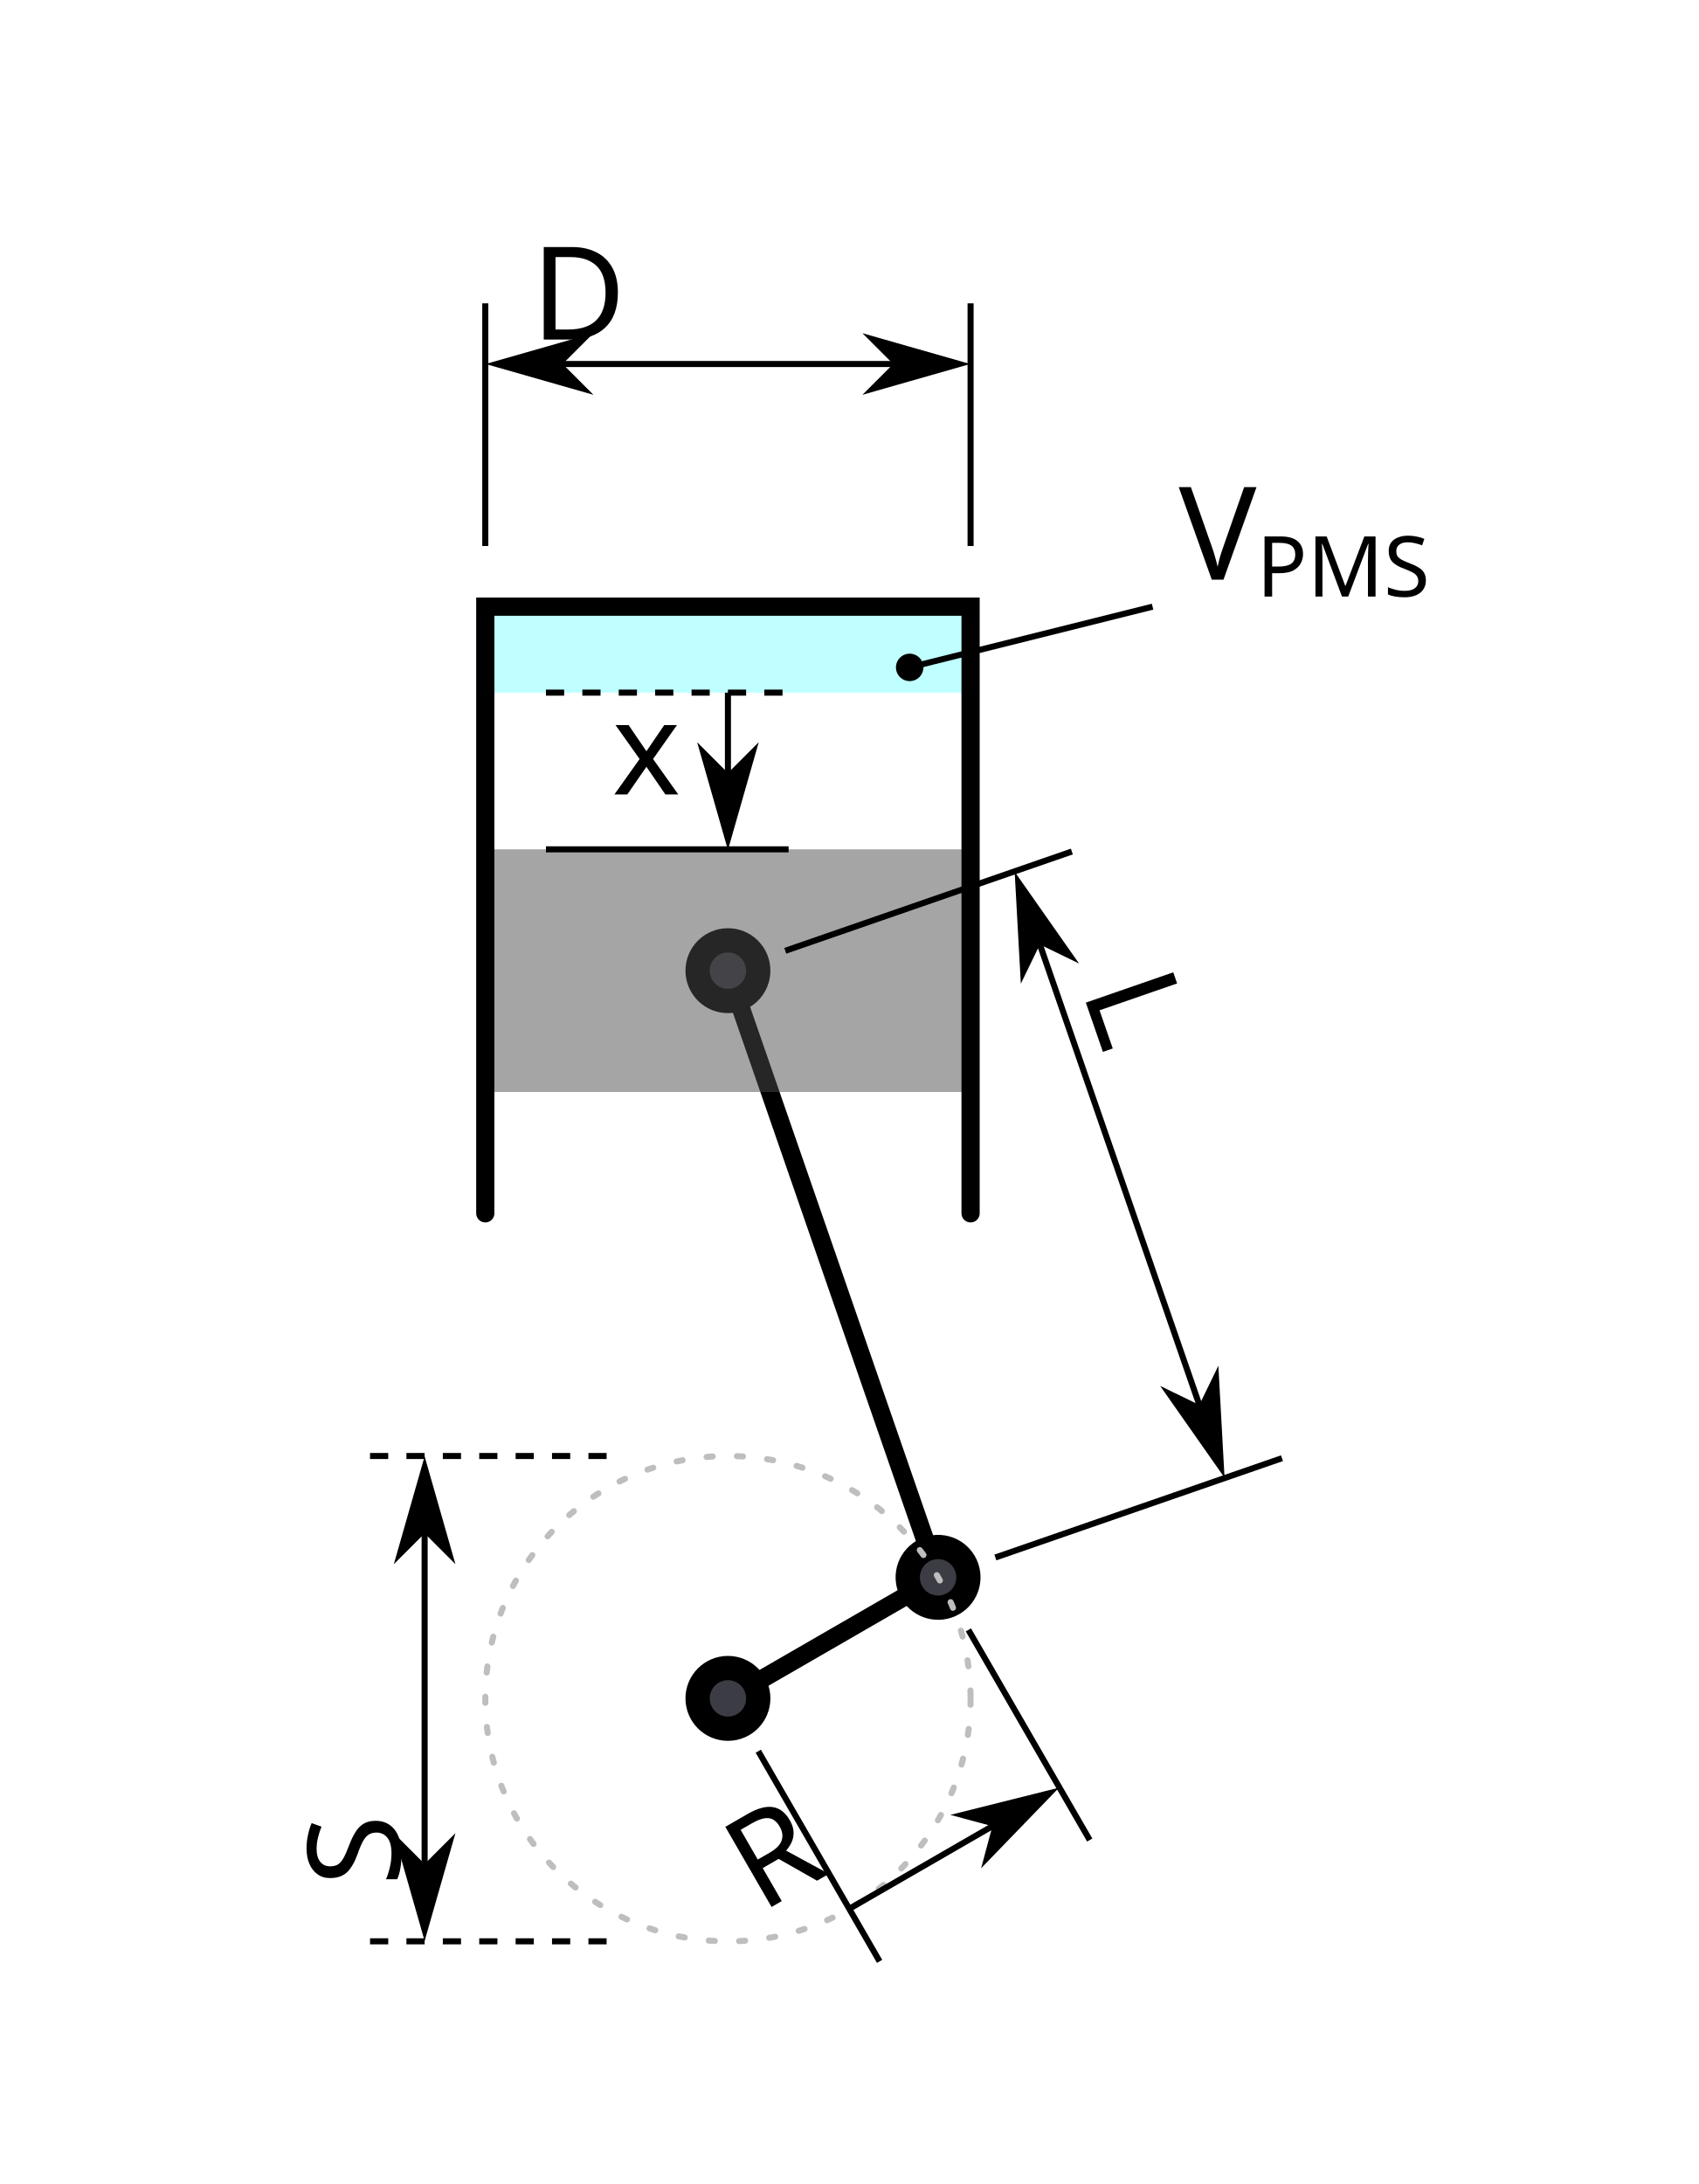
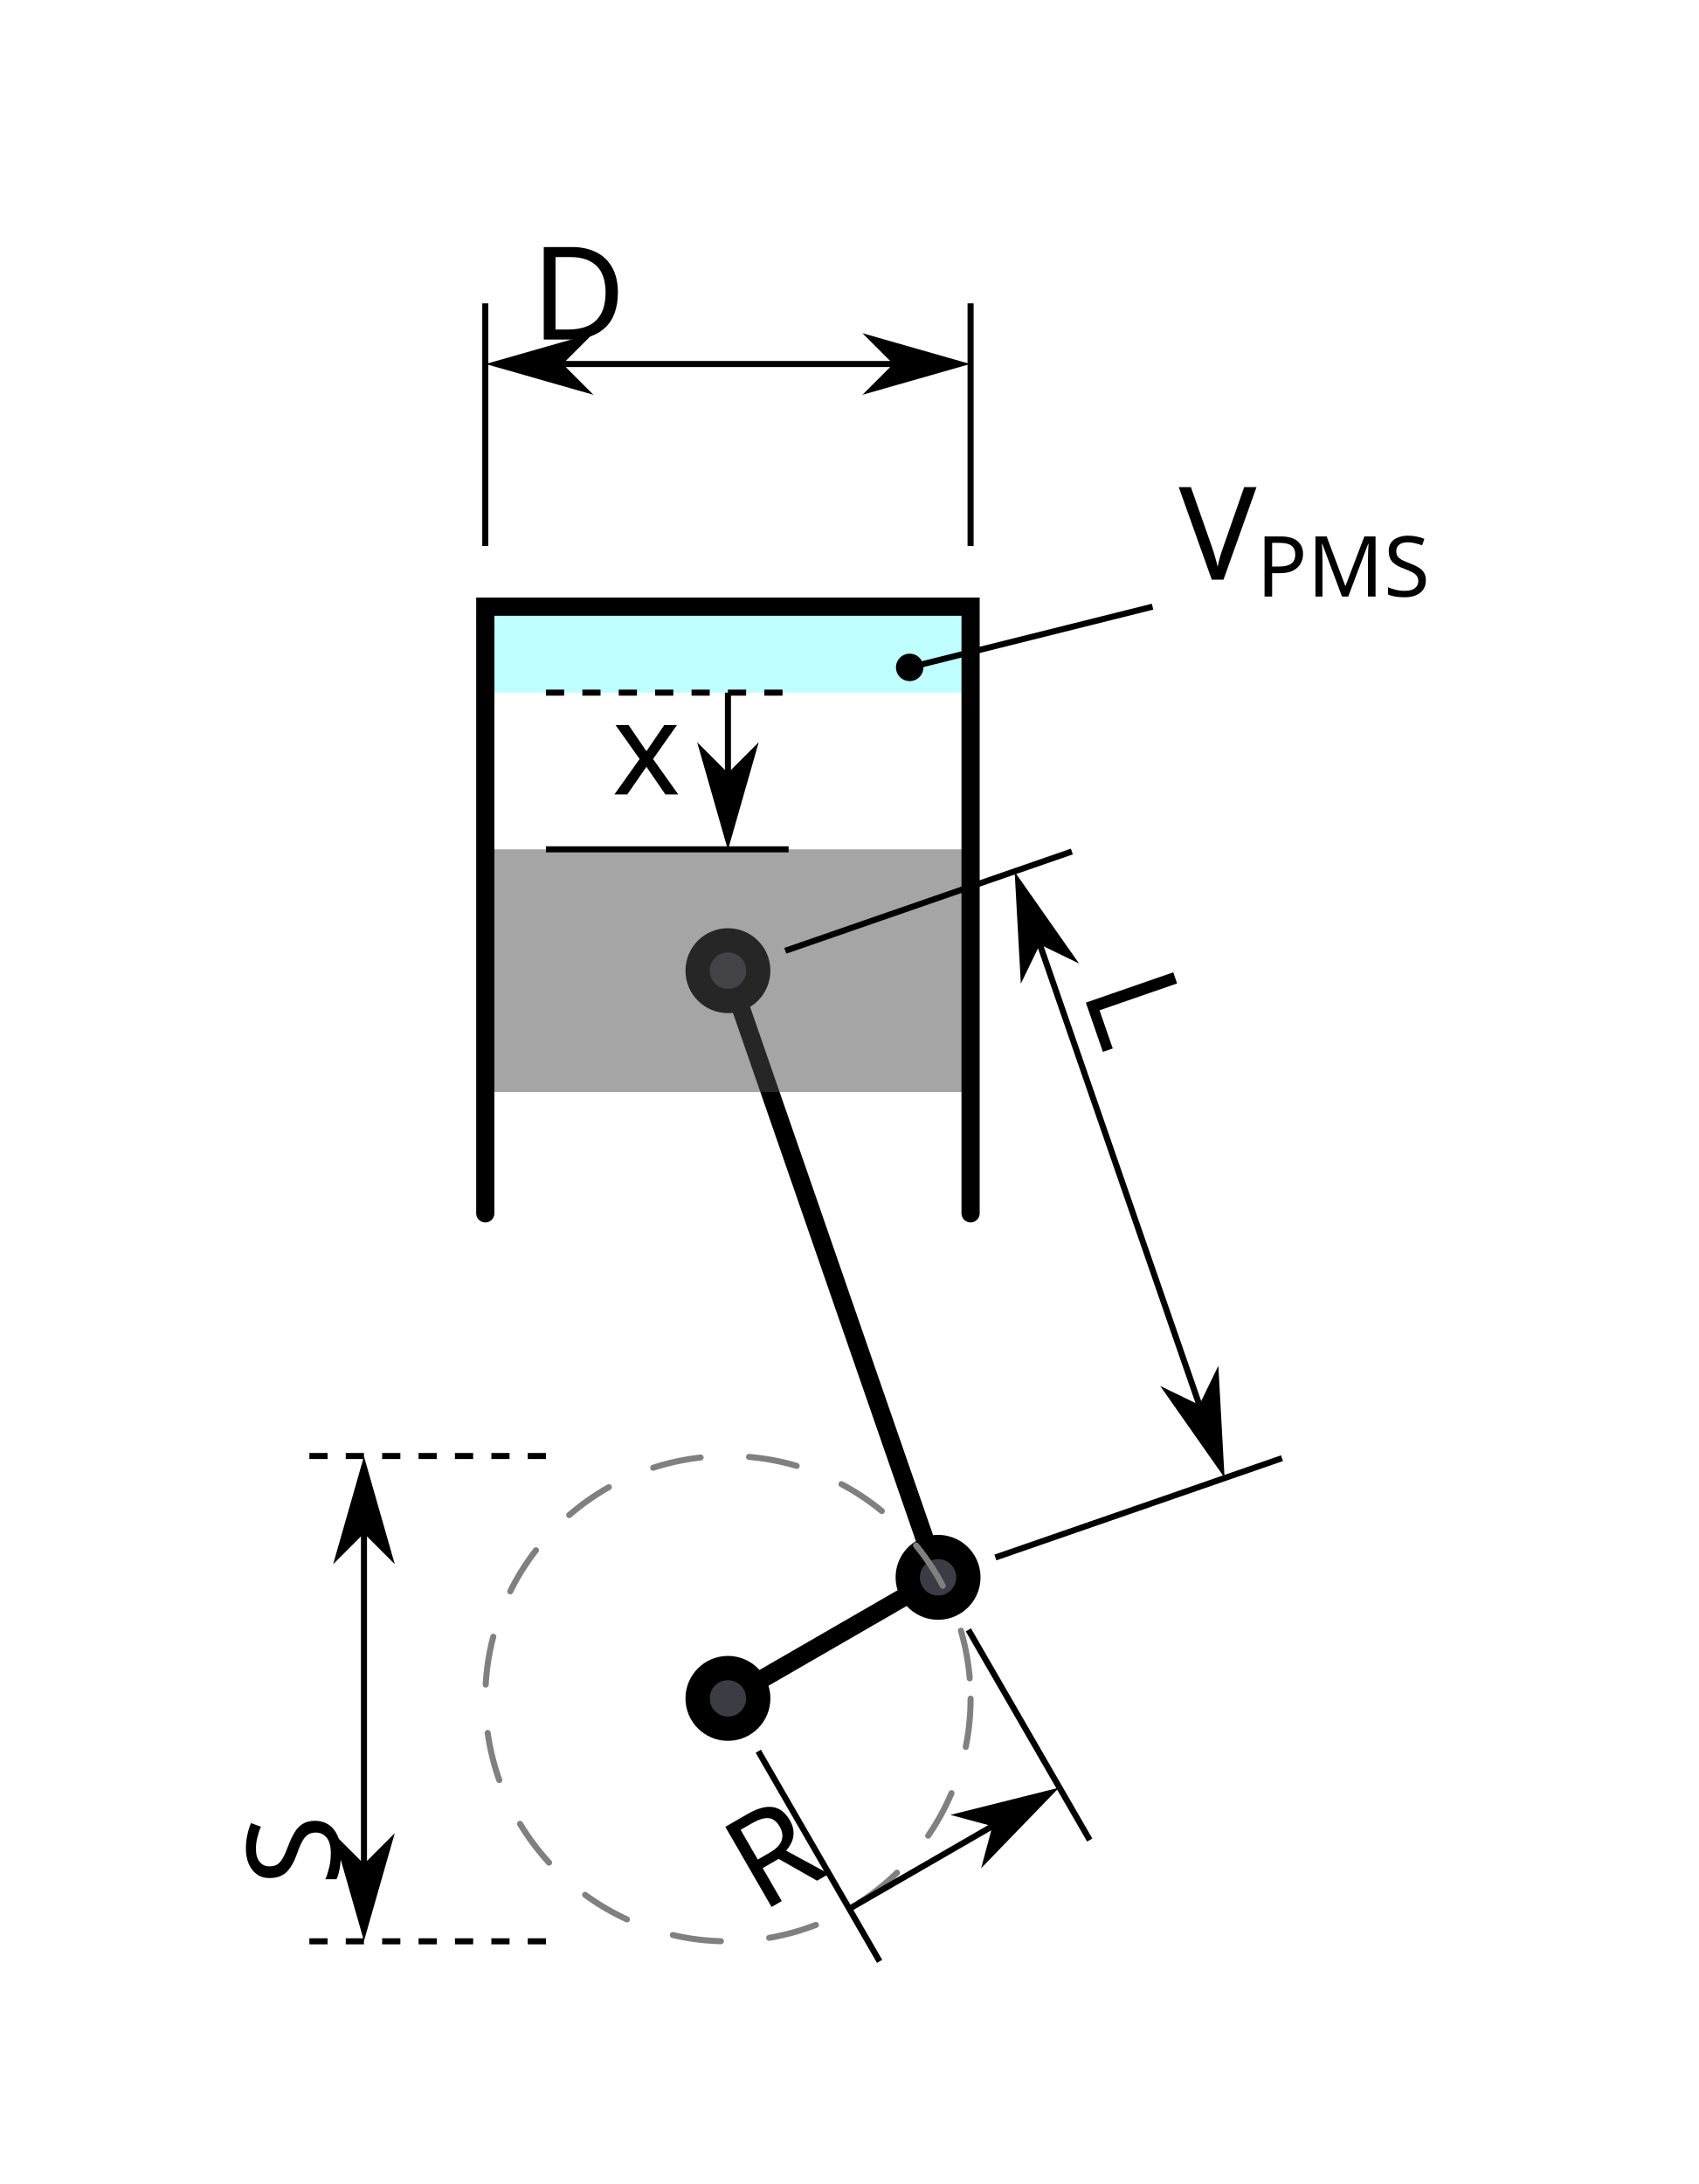
- <svg xmlns="http://www.w3.org/2000/svg" width="140" height="180" viewBox="0 0 140 180" version="1.1" id="svg1097">
+ <svg xmlns="http://www.w3.org/2000/svg" id="svg1097" version="1.1" viewBox="0 0 140 180" height="180" width="140">
  <defs id="defs1091">
-     <marker style="overflow:visible" id="marker2108" refX="0" refY="0" orient="auto">
-       <path transform="matrix(-0.8,0,0,-0.8,-10,0)" style="fill:#000000;fill-opacity:1;fill-rule:evenodd;stroke:#000000;stroke-width:1pt;stroke-opacity:1" d="M 0,0 5,-5 -12.5,0 5,5 Z" id="path2106" />
+     <marker orient="auto" refY="0" refX="0" id="marker2108" style="overflow:visible">
+       <path id="path2106" d="M 0,0 5,-5 -12.5,0 5,5 Z" style="fill:#000000;fill-opacity:1;fill-rule:evenodd;stroke:#000000;stroke-width:1pt;stroke-opacity:1" transform="matrix(-0.8,0,0,-0.8,-10,0)" />
    </marker>
-     <marker style="overflow:visible" id="marker2098" refX="0" refY="0" orient="auto">
-       <path transform="matrix(0.8,0,0,0.8,10,0)" style="fill:#000000;fill-opacity:1;fill-rule:evenodd;stroke:#000000;stroke-width:1pt;stroke-opacity:1" d="M 0,0 5,-5 -12.5,0 5,5 Z" id="path2096" />
+     <marker orient="auto" refY="0" refX="0" id="marker2098" style="overflow:visible">
+       <path id="path2096" d="M 0,0 5,-5 -12.5,0 5,5 Z" style="fill:#000000;fill-opacity:1;fill-rule:evenodd;stroke:#000000;stroke-width:1pt;stroke-opacity:1" transform="matrix(0.8,0,0,0.8,10,0)" />
    </marker>
-     <marker style="overflow:visible" id="marker3242" refX="0" refY="0" orient="auto">
-       <path transform="matrix(-0.8,0,0,-0.8,-10,0)" style="fill:#000000;fill-opacity:1;fill-rule:evenodd;stroke:#000000;stroke-width:1pt;stroke-opacity:1" d="M 0,0 5,-5 -12.5,0 5,5 Z" id="path3240" />
+     <marker orient="auto" refY="0" refX="0" id="marker3242" style="overflow:visible">
+       <path id="path3240" d="M 0,0 5,-5 -12.5,0 5,5 Z" style="fill:#000000;fill-opacity:1;fill-rule:evenodd;stroke:#000000;stroke-width:1pt;stroke-opacity:1" transform="matrix(-0.8,0,0,-0.8,-10,0)" />
    </marker>
-     <marker style="overflow:visible" id="marker3232" refX="0" refY="0" orient="auto">
-       <path transform="matrix(0.8,0,0,0.8,10,0)" style="fill:#000000;fill-opacity:1;fill-rule:evenodd;stroke:#000000;stroke-width:1pt;stroke-opacity:1" d="M 0,0 5,-5 -12.5,0 5,5 Z" id="path3230" />
+     <marker orient="auto" refY="0" refX="0" id="marker3232" style="overflow:visible">
+       <path id="path3230" d="M 0,0 5,-5 -12.5,0 5,5 Z" style="fill:#000000;fill-opacity:1;fill-rule:evenodd;stroke:#000000;stroke-width:1pt;stroke-opacity:1" transform="matrix(0.8,0,0,0.8,10,0)" />
    </marker>
-     <marker orient="auto" refY="0" refX="0" id="Arrow1Lend" style="overflow:visible">
-       <path id="path1037" d="M 0,0 5,-5 -12.5,0 5,5 Z" style="fill:#000000;fill-opacity:1;fill-rule:evenodd;stroke:#000000;stroke-width:1pt;stroke-opacity:1" transform="matrix(-0.8,0,0,-0.8,-10,0)" />
+     <marker style="overflow:visible" id="Arrow1Lend" refX="0" refY="0" orient="auto">
+       <path transform="matrix(-0.8,0,0,-0.8,-10,0)" style="fill:#000000;fill-opacity:1;fill-rule:evenodd;stroke:#000000;stroke-width:1pt;stroke-opacity:1" d="M 0,0 5,-5 -12.5,0 5,5 Z" id="path1037" />
    </marker>
-     <marker orient="auto" refY="0" refX="0" id="Arrow1Lstart" style="overflow:visible">
-       <path id="path1034" d="M 0,0 5,-5 -12.5,0 5,5 Z" style="fill:#000000;fill-opacity:1;fill-rule:evenodd;stroke:#000000;stroke-width:1pt;stroke-opacity:1" transform="matrix(0.8,0,0,0.8,10,0)" />
+     <marker style="overflow:visible" id="Arrow1Lstart" refX="0" refY="0" orient="auto">
+       <path transform="matrix(0.8,0,0,0.8,10,0)" style="fill:#000000;fill-opacity:1;fill-rule:evenodd;stroke:#000000;stroke-width:1pt;stroke-opacity:1" d="M 0,0 5,-5 -12.5,0 5,5 Z" id="path1034" />
    </marker>
-     <marker orient="auto" refY="0" refX="0" id="Arrow2Mend" style="overflow:visible">
-       <path id="path1061" style="fill:#000000;fill-opacity:1;fill-rule:evenodd;stroke:#000000;stroke-width:0.625;stroke-linejoin:round;stroke-opacity:1" d="M 8.719,4.034 -2.207,0.016 8.719,-4.002 c -1.745,2.372 -1.735,5.617 -6e-7,8.035 z" transform="scale(-0.6)" />
+     <marker style="overflow:visible" id="Arrow2Mend" refX="0" refY="0" orient="auto">
+       <path transform="scale(-0.6)" d="M 8.719,4.034 -2.207,0.016 8.719,-4.002 c -1.745,2.372 -1.735,5.617 -6e-7,8.035 z" style="fill:#000000;fill-opacity:1;fill-rule:evenodd;stroke:#000000;stroke-width:0.625;stroke-linejoin:round;stroke-opacity:1" id="path1061" />
    </marker>
-     <marker style="overflow:visible" id="SquareM" refX="0" refY="0" orient="auto">
-       <path transform="scale(0.4)" style="fill:#666666;fill-opacity:1;fill-rule:evenodd;stroke:#666666;stroke-width:1pt;stroke-opacity:1" d="M -5,-5 V 5 H 5 V -5 Z" id="path1220" />
+     <marker orient="auto" refY="0" refX="0" id="SquareM" style="overflow:visible">
+       <path id="path1220" d="M -5,-5 V 5 H 5 V -5 Z" style="fill:#666666;fill-opacity:1;fill-rule:evenodd;stroke:#666666;stroke-width:1pt;stroke-opacity:1" transform="scale(0.4)" />
    </marker>
-     <marker style="overflow:visible" id="DiamondM" refX="0" refY="0" orient="auto">
-       <path transform="scale(0.4)" style="fill:#666666;fill-opacity:1;fill-rule:evenodd;stroke:#666666;stroke-width:1pt;stroke-opacity:1" d="M 0,-7.071 -7.071,0 0,7.071 7.071,0 Z" id="path1229" />
+     <marker orient="auto" refY="0" refX="0" id="DiamondM" style="overflow:visible">
+       <path id="path1229" d="M 0,-7.071 -7.071,0 0,7.071 7.071,0 Z" style="fill:#666666;fill-opacity:1;fill-rule:evenodd;stroke:#666666;stroke-width:1pt;stroke-opacity:1" transform="scale(0.4)" />
    </marker>
-     <marker style="overflow:visible" id="DotL" refX="0" refY="0" orient="auto">
-       <path transform="matrix(0.8,0,0,0.8,5.92,0.8)" style="fill:#000000;fill-opacity:1;fill-rule:evenodd;stroke:#000000;stroke-width:1pt;stroke-opacity:1" d="m -2.5,-1 c 0,2.76 -2.24,5 -5,5 -2.76,0 -5,-2.24 -5,-5 0,-2.76 2.24,-5 5,-5 2.76,0 5,2.24 5,5 z" id="path1208" />
+     <marker orient="auto" refY="0" refX="0" id="DotL" style="overflow:visible">
+       <path id="path1208" d="m -2.5,-1 c 0,2.76 -2.24,5 -5,5 -2.76,0 -5,-2.24 -5,-5 0,-2.76 2.24,-5 5,-5 2.76,0 5,2.24 5,5 z" style="fill:#000000;fill-opacity:1;fill-rule:evenodd;stroke:#000000;stroke-width:1pt;stroke-opacity:1" transform="matrix(0.8,0,0,0.8,5.92,0.8)" />
    </marker>
-     <marker style="overflow:visible" id="DotM" refX="0" refY="0" orient="auto">
-       <path transform="matrix(0.4,0,0,0.4,2.96,0.4)" style="fill:#000000;fill-opacity:1;fill-rule:evenodd;stroke:#000000;stroke-width:1pt;stroke-opacity:1" d="m -2.5,-1 c 0,2.76 -2.24,5 -5,5 -2.76,0 -5,-2.24 -5,-5 0,-2.76 2.24,-5 5,-5 2.76,0 5,2.24 5,5 z" id="path1211" />
+     <marker orient="auto" refY="0" refX="0" id="DotM" style="overflow:visible">
+       <path id="path1211" d="m -2.5,-1 c 0,2.76 -2.24,5 -5,5 -2.76,0 -5,-2.24 -5,-5 0,-2.76 2.24,-5 5,-5 2.76,0 5,2.24 5,5 z" style="fill:#000000;fill-opacity:1;fill-rule:evenodd;stroke:#000000;stroke-width:1pt;stroke-opacity:1" transform="matrix(0.4,0,0,0.4,2.96,0.4)" />
    </marker>
-     <marker style="overflow:visible" id="marker1423" refX="0" refY="0" orient="auto">
-       <path transform="matrix(-0.4,0,0,-0.4,-4,0)" style="fill:#747090;fill-opacity:1;fill-rule:evenodd;stroke:#747090;stroke-width:1pt;stroke-opacity:1" d="M 0,0 5,-5 -12.5,0 5,5 Z" id="path1421" />
+     <marker orient="auto" refY="0" refX="0" id="marker1423" style="overflow:visible">
+       <path id="path1421" d="M 0,0 5,-5 -12.5,0 5,5 Z" style="fill:#747090;fill-opacity:1;fill-rule:evenodd;stroke:#747090;stroke-width:1pt;stroke-opacity:1" transform="matrix(-0.4,0,0,-0.4,-4,0)" />
    </marker>
-     <marker style="overflow:visible" id="Arrow1Mend" refX="0" refY="0" orient="auto">
-       <path transform="matrix(-0.4,0,0,-0.4,-4,0)" style="fill:#747090;fill-opacity:1;fill-rule:evenodd;stroke:#747090;stroke-width:1pt;stroke-opacity:1" d="M 0,0 5,-5 -12.5,0 5,5 Z" id="path1156" />
+     <marker orient="auto" refY="0" refX="0" id="Arrow1Mend" style="overflow:visible">
+       <path id="path1156" d="M 0,0 5,-5 -12.5,0 5,5 Z" style="fill:#747090;fill-opacity:1;fill-rule:evenodd;stroke:#747090;stroke-width:1pt;stroke-opacity:1" transform="matrix(-0.4,0,0,-0.4,-4,0)" />
    </marker>
-     <marker style="overflow:visible" id="Arrow1MendG-0-3-6-1-8" refX="0" refY="0" orient="auto">
-       <path transform="matrix(-0.4,0,0,-0.4,-4,0)" style="fill:#000080;fill-rule:evenodd;stroke:#000080;stroke-width:1pt" d="M 0,0 5,-5 -12.5,0 5,5 Z" id="path5557-65-8-40-5-7" />
+     <marker orient="auto" refY="0" refX="0" id="Arrow1MendG-0-3-6-1-8" style="overflow:visible">
+       <path id="path5557-65-8-40-5-7" d="M 0,0 5,-5 -12.5,0 5,5 Z" style="fill:#000080;fill-rule:evenodd;stroke:#000080;stroke-width:1pt" transform="matrix(-0.4,0,0,-0.4,-4,0)" />
    </marker>
-     <marker style="overflow:visible" id="Arrow1MendG-0-3-3-3-6" refX="0" refY="0" orient="auto">
-       <path transform="matrix(-0.4,0,0,-0.4,-4,0)" style="fill:#000080;fill-rule:evenodd;stroke:#000080;stroke-width:1pt" d="M 0,0 5,-5 -12.5,0 5,5 Z" id="path5557-65-8-1-2-1" />
+     <marker orient="auto" refY="0" refX="0" id="Arrow1MendG-0-3-3-3-6" style="overflow:visible">
+       <path id="path5557-65-8-1-2-1" d="M 0,0 5,-5 -12.5,0 5,5 Z" style="fill:#000080;fill-rule:evenodd;stroke:#000080;stroke-width:1pt" transform="matrix(-0.4,0,0,-0.4,-4,0)" />
    </marker>
-     <marker style="overflow:visible" id="Arrow1MendG-0-3-9-0-6-6" refX="0" refY="0" orient="auto">
-       <path transform="matrix(-0.4,0,0,-0.4,-4,0)" style="fill:#000080;fill-rule:evenodd;stroke:#000080;stroke-width:1pt" d="M 0,0 5,-5 -12.5,0 5,5 Z" id="path5557-65-8-6-1-2" />
+     <marker orient="auto" refY="0" refX="0" id="Arrow1MendG-0-3-9-0-6-6" style="overflow:visible">
+       <path id="path5557-65-8-6-1-2" d="M 0,0 5,-5 -12.5,0 5,5 Z" style="fill:#000080;fill-rule:evenodd;stroke:#000080;stroke-width:1pt" transform="matrix(-0.4,0,0,-0.4,-4,0)" />
    </marker>
-     <marker style="overflow:visible" id="Arrow1MendG-0-3-33-2-6" refX="0" refY="0" orient="auto">
-       <path transform="matrix(-0.4,0,0,-0.4,-4,0)" style="fill:#000080;fill-rule:evenodd;stroke:#000080;stroke-width:1pt" d="M 0,0 5,-5 -12.5,0 5,5 Z" id="path5557-65-8-3-7-0" />
+     <marker orient="auto" refY="0" refX="0" id="Arrow1MendG-0-3-33-2-6" style="overflow:visible">
+       <path id="path5557-65-8-3-7-0" d="M 0,0 5,-5 -12.5,0 5,5 Z" style="fill:#000080;fill-rule:evenodd;stroke:#000080;stroke-width:1pt" transform="matrix(-0.4,0,0,-0.4,-4,0)" />
    </marker>
-     <marker style="overflow:visible" id="Arrow1MendG-0-3-0-6-9" refX="0" refY="0" orient="auto">
-       <path transform="matrix(-0.4,0,0,-0.4,-4,0)" style="fill:#000080;fill-rule:evenodd;stroke:#000080;stroke-width:1pt" d="M 0,0 5,-5 -12.5,0 5,5 Z" id="path5557-65-8-4-0-3" />
+     <marker orient="auto" refY="0" refX="0" id="Arrow1MendG-0-3-0-6-9" style="overflow:visible">
+       <path id="path5557-65-8-4-0-3" d="M 0,0 5,-5 -12.5,0 5,5 Z" style="fill:#000080;fill-rule:evenodd;stroke:#000080;stroke-width:1pt" transform="matrix(-0.4,0,0,-0.4,-4,0)" />
    </marker>
-     <marker style="overflow:visible" id="Arrow1MendG-0-3-8-9-7" refX="0" refY="0" orient="auto">
-       <path transform="matrix(-0.4,0,0,-0.4,-4,0)" style="fill:#000080;fill-rule:evenodd;stroke:#000080;stroke-width:1pt" d="M 0,0 5,-5 -12.5,0 5,5 Z" id="path5557-65-8-9-9-0" />
+     <marker orient="auto" refY="0" refX="0" id="Arrow1MendG-0-3-8-9-7" style="overflow:visible">
+       <path id="path5557-65-8-9-9-0" d="M 0,0 5,-5 -12.5,0 5,5 Z" style="fill:#000080;fill-rule:evenodd;stroke:#000080;stroke-width:1pt" transform="matrix(-0.4,0,0,-0.4,-4,0)" />
    </marker>
-     <marker style="overflow:visible" id="Arrow1MendG-0-3-7-8-1" refX="0" refY="0" orient="auto">
-       <path transform="matrix(-0.4,0,0,-0.4,-4,0)" style="fill:#000080;fill-rule:evenodd;stroke:#000080;stroke-width:1pt" d="M 0,0 5,-5 -12.5,0 5,5 Z" id="path5557-65-8-64-2-2" />
+     <marker orient="auto" refY="0" refX="0" id="Arrow1MendG-0-3-7-8-1" style="overflow:visible">
+       <path id="path5557-65-8-64-2-2" d="M 0,0 5,-5 -12.5,0 5,5 Z" style="fill:#000080;fill-rule:evenodd;stroke:#000080;stroke-width:1pt" transform="matrix(-0.4,0,0,-0.4,-4,0)" />
    </marker>
-     <marker style="overflow:visible" id="Arrow1MendG-0-3-03-7-2" refX="0" refY="0" orient="auto">
-       <path transform="matrix(-0.4,0,0,-0.4,-4,0)" style="fill:#000080;fill-rule:evenodd;stroke:#000080;stroke-width:1pt" d="M 0,0 5,-5 -12.5,0 5,5 Z" id="path5557-65-8-0-2-9" />
+     <marker orient="auto" refY="0" refX="0" id="Arrow1MendG-0-3-03-7-2" style="overflow:visible">
+       <path id="path5557-65-8-0-2-9" d="M 0,0 5,-5 -12.5,0 5,5 Z" style="fill:#000080;fill-rule:evenodd;stroke:#000080;stroke-width:1pt" transform="matrix(-0.4,0,0,-0.4,-4,0)" />
    </marker>
-     <marker style="overflow:visible" id="Arrow1MendG-0-3-2-9-5" refX="0" refY="0" orient="auto">
-       <path transform="matrix(-0.4,0,0,-0.4,-4,0)" style="fill:#000080;fill-rule:evenodd;stroke:#000080;stroke-width:1pt" d="M 0,0 5,-5 -12.5,0 5,5 Z" id="path5557-65-8-5-8-6" />
+     <marker orient="auto" refY="0" refX="0" id="Arrow1MendG-0-3-2-9-5" style="overflow:visible">
+       <path id="path5557-65-8-5-8-6" d="M 0,0 5,-5 -12.5,0 5,5 Z" style="fill:#000080;fill-rule:evenodd;stroke:#000080;stroke-width:1pt" transform="matrix(-0.4,0,0,-0.4,-4,0)" />
    </marker>
-     <marker style="overflow:visible" id="Arrow1MendG-0-3-5-5-5" refX="0" refY="0" orient="auto">
-       <path transform="matrix(-0.4,0,0,-0.4,-4,0)" style="fill:#000080;fill-rule:evenodd;stroke:#000080;stroke-width:1pt" d="M 0,0 5,-5 -12.5,0 5,5 Z" id="path5557-65-8-94-6-3" />
+     <marker orient="auto" refY="0" refX="0" id="Arrow1MendG-0-3-5-5-5" style="overflow:visible">
+       <path id="path5557-65-8-94-6-3" d="M 0,0 5,-5 -12.5,0 5,5 Z" style="fill:#000080;fill-rule:evenodd;stroke:#000080;stroke-width:1pt" transform="matrix(-0.4,0,0,-0.4,-4,0)" />
    </marker>
-     <marker style="overflow:visible" id="Arrow1Mstart" refX="0" refY="0" orient="auto">
-       <path transform="matrix(0.4,0,0,0.4,4,0)" style="fill:#000000;fill-opacity:1;fill-rule:evenodd;stroke:#000000;stroke-width:1pt;stroke-opacity:1" d="M 0,0 5,-5 -12.5,0 5,5 Z" id="path5266" />
+     <marker orient="auto" refY="0" refX="0" id="Arrow1Mstart" style="overflow:visible">
+       <path id="path5266" d="M 0,0 5,-5 -12.5,0 5,5 Z" style="fill:#000000;fill-opacity:1;fill-rule:evenodd;stroke:#000000;stroke-width:1pt;stroke-opacity:1" transform="matrix(0.4,0,0,0.4,4,0)" />
    </marker>
-     <marker style="overflow:visible" id="marker5523" refX="0" refY="0" orient="auto">
-       <path transform="matrix(-0.4,0,0,-0.4,-4,0)" style="fill:#000000;fill-opacity:1;fill-rule:evenodd;stroke:#000000;stroke-width:1pt;stroke-opacity:1" d="M 0,0 5,-5 -12.5,0 5,5 Z" id="path5269" />
+     <marker orient="auto" refY="0" refX="0" id="marker5523" style="overflow:visible">
+       <path id="path5269" d="M 0,0 5,-5 -12.5,0 5,5 Z" style="fill:#000000;fill-opacity:1;fill-rule:evenodd;stroke:#000000;stroke-width:1pt;stroke-opacity:1" transform="matrix(-0.4,0,0,-0.4,-4,0)" />
    </marker>
-     <marker style="overflow:visible" id="Arrow1MendG-0-5-91-9" refX="0" refY="0" orient="auto">
-       <path transform="matrix(-0.4,0,0,-0.4,-4,0)" style="fill:#000080;fill-rule:evenodd;stroke:#000080;stroke-width:1pt" d="M 0,0 5,-5 -12.5,0 5,5 Z" id="path5557-65-6-0-0" />
+     <marker orient="auto" refY="0" refX="0" id="Arrow1MendG-0-5-91-9" style="overflow:visible">
+       <path id="path5557-65-6-0-0" d="M 0,0 5,-5 -12.5,0 5,5 Z" style="fill:#000080;fill-rule:evenodd;stroke:#000080;stroke-width:1pt" transform="matrix(-0.4,0,0,-0.4,-4,0)" />
    </marker>
-     <marker style="overflow:visible" id="Arrow1MendG-0-9-1-9" refX="0" refY="0" orient="auto">
-       <path transform="matrix(-0.4,0,0,-0.4,-4,0)" style="fill:#000080;fill-rule:evenodd;stroke:#000080;stroke-width:1pt" d="M 0,0 5,-5 -12.5,0 5,5 Z" id="path5557-65-7-4-3" />
+     <marker orient="auto" refY="0" refX="0" id="Arrow1MendG-0-9-1-9" style="overflow:visible">
+       <path id="path5557-65-7-4-3" d="M 0,0 5,-5 -12.5,0 5,5 Z" style="fill:#000080;fill-rule:evenodd;stroke:#000080;stroke-width:1pt" transform="matrix(-0.4,0,0,-0.4,-4,0)" />
    </marker>
-     <marker style="overflow:visible" id="Arrow1Mstart-3" refX="0" refY="0" orient="auto">
-       <path transform="matrix(0.4,0,0,0.4,4,0)" style="fill:#000000;fill-opacity:1;fill-rule:evenodd;stroke:#000000;stroke-width:1pt;stroke-opacity:1" d="M 0,0 5,-5 -12.5,0 5,5 Z" id="path5266-6" />
+     <marker orient="auto" refY="0" refX="0" id="Arrow1Mstart-3" style="overflow:visible">
+       <path id="path5266-6" d="M 0,0 5,-5 -12.5,0 5,5 Z" style="fill:#000000;fill-opacity:1;fill-rule:evenodd;stroke:#000000;stroke-width:1pt;stroke-opacity:1" transform="matrix(0.4,0,0,0.4,4,0)" />
    </marker>
-     <marker style="overflow:visible" id="marker5523-7" refX="0" refY="0" orient="auto">
-       <path transform="matrix(-0.4,0,0,-0.4,-4,0)" style="fill:#000000;fill-opacity:1;fill-rule:evenodd;stroke:#000000;stroke-width:1pt;stroke-opacity:1" d="M 0,0 5,-5 -12.5,0 5,5 Z" id="path5269-5" />
+     <marker orient="auto" refY="0" refX="0" id="marker5523-7" style="overflow:visible">
+       <path id="path5269-5" d="M 0,0 5,-5 -12.5,0 5,5 Z" style="fill:#000000;fill-opacity:1;fill-rule:evenodd;stroke:#000000;stroke-width:1pt;stroke-opacity:1" transform="matrix(-0.4,0,0,-0.4,-4,0)" />
    </marker>
-     <marker style="overflow:visible" id="Arrow1Lstart-3" refX="0" refY="0" orient="auto">
-       <path transform="matrix(0.8,0,0,0.8,10,0)" style="fill:#000000;fill-opacity:1;fill-rule:evenodd;stroke:#000000;stroke-width:1pt;stroke-opacity:1" d="M 0,0 5,-5 -12.5,0 5,5 Z" id="path1034-6" />
+     <marker orient="auto" refY="0" refX="0" id="Arrow1Lstart-3" style="overflow:visible">
+       <path id="path1034-6" d="M 0,0 5,-5 -12.5,0 5,5 Z" style="fill:#000000;fill-opacity:1;fill-rule:evenodd;stroke:#000000;stroke-width:1pt;stroke-opacity:1" transform="matrix(0.8,0,0,0.8,10,0)" />
    </marker>
-     <marker style="overflow:visible" id="Arrow1Lend-7" refX="0" refY="0" orient="auto">
-       <path transform="matrix(-0.8,0,0,-0.8,-10,0)" style="fill:#000000;fill-opacity:1;fill-rule:evenodd;stroke:#000000;stroke-width:1pt;stroke-opacity:1" d="M 0,0 5,-5 -12.5,0 5,5 Z" id="path1037-5" />
+     <marker orient="auto" refY="0" refX="0" id="Arrow1Lend-7" style="overflow:visible">
+       <path id="path1037-5" d="M 0,0 5,-5 -12.5,0 5,5 Z" style="fill:#000000;fill-opacity:1;fill-rule:evenodd;stroke:#000000;stroke-width:1pt;stroke-opacity:1" transform="matrix(-0.8,0,0,-0.8,-10,0)" />
    </marker>
-     <marker orient="auto" refY="0" refX="0" id="Arrow1Lend-7-0" style="overflow:visible">
-       <path id="path1037-5-9" d="M 0,0 5,-5 -12.5,0 5,5 Z" style="fill:#000000;fill-opacity:1;fill-rule:evenodd;stroke:#000000;stroke-width:1pt;stroke-opacity:1" transform="matrix(-0.8,0,0,-0.8,-10,0)" />
+     <marker style="overflow:visible" id="Arrow1Lend-7-0" refX="0" refY="0" orient="auto">
+       <path transform="matrix(-0.8,0,0,-0.8,-10,0)" style="fill:#000000;fill-opacity:1;fill-rule:evenodd;stroke:#000000;stroke-width:1pt;stroke-opacity:1" d="M 0,0 5,-5 -12.5,0 5,5 Z" id="path1037-5-9" />
    </marker>
  </defs>
-   <g style="display:none" id="layer2">
-     <path style="fill:none;stroke:#000000;stroke-width:1px;stroke-linecap:butt;stroke-linejoin:miter;stroke-opacity:1" d="m 40,80 4.725,-1.637" id="path3714" />
-     <path id="path3714-7" d="m 57.32,130 4.725,-1.637" style="display:inline;fill:none;stroke:#000000;stroke-width:1px;stroke-linecap:butt;stroke-linejoin:miter;stroke-opacity:1" />
-     <g transform="rotate(-30,40,140)" id="g1171">
-       <path style="fill:none;stroke:#000000;stroke-width:1px;stroke-linecap:butt;stroke-linejoin:miter;stroke-opacity:1" d="m 40,140 v 5" id="path1165" />
-       <path id="path1167" d="m 60,140 v 5" style="fill:none;stroke:#000000;stroke-width:1px;stroke-linecap:butt;stroke-linejoin:miter;stroke-opacity:1" />
+   <g id="layer2" style="display:none">
+     <path id="path3714" d="m 40,80 4.725,-1.637" style="fill:none;stroke:#000000;stroke-width:1px;stroke-linecap:butt;stroke-linejoin:miter;stroke-opacity:1" />
+     <path style="display:inline;fill:none;stroke:#000000;stroke-width:1px;stroke-linecap:butt;stroke-linejoin:miter;stroke-opacity:1" d="m 57.32,130 4.725,-1.637" id="path3714-7" />
+     <g id="g1171" transform="rotate(-30,40,140)">
+       <path id="path1165" d="m 40,140 v 5" style="fill:none;stroke:#000000;stroke-width:1px;stroke-linecap:butt;stroke-linejoin:miter;stroke-opacity:1" />
+       <path style="fill:none;stroke:#000000;stroke-width:1px;stroke-linecap:butt;stroke-linejoin:miter;stroke-opacity:1" d="m 60,140 v 5" id="path1167" />
    </g>
  </g>
-   <g transform="translate(0,-558.25)" id="layer1" style="display:inline">
+   <g style="display:inline" id="layer1" transform="translate(0,-558.25)">
    <g id="g1114">
-       <path id="path1154-6" d="M 77.32,688.25 60,638.25" style="fill:none;stroke:#000000;stroke-width:1.5;stroke-linecap:round;stroke-linejoin:miter;stroke-miterlimit:4;stroke-dasharray:none;stroke-opacity:1" />
-       <path d="m 57.5,638.259 a 2.5,2.5 0 0 1 2.487,-2.509 2.5,2.5 0 0 1 2.513,2.483 2.5,2.5 0 0 1 -2.479,2.517 2.5,2.5 0 0 1 -2.521,-2.475" style="display:inline;fill:#3c3c44;fill-opacity:1;stroke:#000000;stroke-width:2;stroke-linecap:round;stroke-linejoin:round;stroke-miterlimit:4;stroke-dasharray:none;stroke-dashoffset:0;stroke-opacity:1" id="path49256-3-4-0" />
+       <path style="fill:none;stroke:#000000;stroke-width:1.5;stroke-linecap:round;stroke-linejoin:miter;stroke-miterlimit:4;stroke-dasharray:none;stroke-opacity:1" d="M 77.32,688.25 60,638.25" id="path1154-6" />
+       <path id="path49256-3-4-0" style="display:inline;fill:#3c3c44;fill-opacity:1;stroke:#000000;stroke-width:2;stroke-linecap:round;stroke-linejoin:round;stroke-miterlimit:4;stroke-dasharray:none;stroke-dashoffset:0;stroke-opacity:1" d="m 57.5,638.259 a 2.5,2.5 0 0 1 2.487,-2.509 2.5,2.5 0 0 1 2.513,2.483 2.5,2.5 0 0 1 -2.479,2.517 2.5,2.5 0 0 1 -2.521,-2.475" />
    </g>
-     <g transform="rotate(-30,60,698.25)" id="g1087">
-       <path style="fill:none;stroke:#000000;stroke-width:1.5;stroke-linecap:round;stroke-linejoin:miter;stroke-miterlimit:4;stroke-dasharray:none;stroke-opacity:1" d="m 60,698.25 20,2e-5" id="path1154" />
-       <path d="m 77.5,698.259 a 2.5,2.5 0 0 1 2.487,-2.509 2.5,2.5 0 0 1 2.513,2.483 2.5,2.5 0 0 1 -2.479,2.517 2.5,2.5 0 0 1 -2.521,-2.475" style="display:inline;fill:#3c3c44;fill-opacity:1;stroke:#000000;stroke-width:2;stroke-linecap:round;stroke-linejoin:round;stroke-miterlimit:4;stroke-dasharray:none;stroke-dashoffset:0;stroke-opacity:1" id="path49256-3-4-0-3" />
+     <g id="g1087" transform="rotate(-30,60,698.25)">
+       <path id="path1154" d="m 60,698.25 20,2e-5" style="fill:none;stroke:#000000;stroke-width:1.5;stroke-linecap:round;stroke-linejoin:miter;stroke-miterlimit:4;stroke-dasharray:none;stroke-opacity:1" />
+       <path id="path49256-3-4-0-3" style="display:inline;fill:#3c3c44;fill-opacity:1;stroke:#000000;stroke-width:2;stroke-linecap:round;stroke-linejoin:round;stroke-miterlimit:4;stroke-dasharray:none;stroke-dashoffset:0;stroke-opacity:1" d="m 77.5,698.259 a 2.5,2.5 0 0 1 2.487,-2.509 2.5,2.5 0 0 1 2.513,2.483 2.5,2.5 0 0 1 -2.479,2.517 2.5,2.5 0 0 1 -2.521,-2.475" />
    </g>
-     <path d="m 57.5,698.235 a 2.5,2.5 0 0 1 2.487,-2.509 2.5,2.5 0 0 1 2.513,2.483 2.5,2.5 0 0 1 -2.479,2.517 2.5,2.5 0 0 1 -2.521,-2.475" id="path49256-3-81-6" style="display:inline;fill:#3c3c44;fill-opacity:1;stroke:#000000;stroke-width:2;stroke-linecap:round;stroke-linejoin:round;stroke-miterlimit:4;stroke-dasharray:none;stroke-dashoffset:0;stroke-opacity:1" />
-     <circle r="20" cy="698.25" cx="60" id="path1083" style="fill:none;fill-opacity:0.998;fill-rule:evenodd;stroke:#bebebe;stroke-width:0.5;stroke-linecap:round;stroke-linejoin:round;stroke-miterlimit:4;stroke-dasharray:0.5, 2;stroke-dashoffset:0;stroke-opacity:1" />
-     <rect y="628.25" x="40" height="20" width="40" id="rect1118" style="fill:#4d4d4d;fill-opacity:0.5;fill-rule:evenodd;stroke:none;stroke-width:1.5;stroke-linecap:round;stroke-linejoin:round;stroke-miterlimit:4;stroke-dasharray:none;stroke-dashoffset:0;stroke-opacity:1" />
-     <rect y="608.25" x="40" height="7.085" width="40" id="rect1152" style="fill:#00ffff;fill-opacity:0.25;fill-rule:evenodd;stroke:none;stroke-width:1.5;stroke-linecap:round;stroke-linejoin:round;stroke-miterlimit:4;stroke-dasharray:none;stroke-dashoffset:0;stroke-opacity:1" />
-     <path id="path1120" d="m 40,658.25 v -50 h 40 v 50" style="fill:none;stroke:#000000;stroke-width:1.5;stroke-linecap:round;stroke-linejoin:miter;stroke-miterlimit:4;stroke-dasharray:none;stroke-opacity:1" />
+     <path style="display:inline;fill:#3c3c44;fill-opacity:1;stroke:#000000;stroke-width:2;stroke-linecap:round;stroke-linejoin:round;stroke-miterlimit:4;stroke-dasharray:none;stroke-dashoffset:0;stroke-opacity:1" id="path49256-3-81-6" d="m 57.5,698.235 a 2.5,2.5 0 0 1 2.487,-2.509 2.5,2.5 0 0 1 2.513,2.483 2.5,2.5 0 0 1 -2.479,2.517 2.5,2.5 0 0 1 -2.521,-2.475" />
+     <circle style="fill:none;fill-opacity:0.998;fill-rule:evenodd;stroke:#808080;stroke-width:0.5;stroke-linecap:round;stroke-linejoin:round;stroke-miterlimit:4;stroke-dasharray:4,4;stroke-dashoffset:0;stroke-opacity:1" id="path1083" cx="60" cy="698.25" r="20" />
+     <rect style="fill:#4d4d4d;fill-opacity:0.5;fill-rule:evenodd;stroke:none;stroke-width:1.5;stroke-linecap:round;stroke-linejoin:round;stroke-miterlimit:4;stroke-dasharray:none;stroke-dashoffset:0;stroke-opacity:1" id="rect1118" width="40" height="20" x="40" y="628.25" />
+     <rect style="fill:#00ffff;fill-opacity:0.25;fill-rule:evenodd;stroke:none;stroke-width:1.5;stroke-linecap:round;stroke-linejoin:round;stroke-miterlimit:4;stroke-dasharray:none;stroke-dashoffset:0;stroke-opacity:1" id="rect1152" width="40" height="7.085" x="40" y="608.25" />
+     <path style="fill:none;stroke:#000000;stroke-width:1.5;stroke-linecap:round;stroke-linejoin:miter;stroke-miterlimit:4;stroke-dasharray:none;stroke-opacity:1" d="m 40,658.25 v -50 h 40 v 50" id="path1120" />
    <g id="g1977">
-       <path id="path1028" d="m 40,603.25 v -20" style="fill:none;stroke:#000000;stroke-width:0.5;stroke-linecap:butt;stroke-linejoin:miter;stroke-miterlimit:4;stroke-dasharray:none;stroke-opacity:1" />
-       <path id="path1030" d="m 80,603.25 v -20" style="fill:none;stroke:#000000;stroke-width:0.5;stroke-linecap:butt;stroke-linejoin:miter;stroke-miterlimit:4;stroke-dasharray:none;stroke-opacity:1" />
-       <g id="g2042" transform="translate(0,5)">
-         <path style="fill:none;stroke:#000000;stroke-width:0.5;stroke-linecap:butt;stroke-linejoin:miter;stroke-miterlimit:4;stroke-dasharray:none;stroke-opacity:1;marker-start:url(#Arrow1Lstart);marker-end:url(#Arrow1Lend)" d="M 41,583.25 H 79" id="path1032" />
-         <text xml:space="preserve" style="font-style:normal;font-variant:normal;font-weight:normal;font-stretch:normal;font-size:10.667px;line-height:1.25;font-family:'SBL BibLit';-inkscape-font-specification:'SBL BibLit';text-align:center;letter-spacing:0px;word-spacing:0px;text-anchor:middle;fill:#000000;fill-opacity:1;stroke:none;stroke-width:1" x="60.162" y="581.227" id="text1934" transform="scale(0.9999826,1.000017)">
-           <tspan id="tspan1932" x="60.162" y="581.227" style="font-size:10.667px;stroke-width:1">D</tspan>
+       <path style="fill:none;stroke:#000000;stroke-width:0.5;stroke-linecap:butt;stroke-linejoin:miter;stroke-miterlimit:4;stroke-dasharray:none;stroke-opacity:1" d="m 40,603.25 v -20" id="path1028" />
+       <path style="fill:none;stroke:#000000;stroke-width:0.5;stroke-linecap:butt;stroke-linejoin:miter;stroke-miterlimit:4;stroke-dasharray:none;stroke-opacity:1" d="m 80,603.25 v -20" id="path1030" />
+       <g transform="translate(0,5)" id="g2042">
+         <path id="path1032" d="M 41,583.25 H 79" style="fill:none;stroke:#000000;stroke-width:0.5;stroke-linecap:butt;stroke-linejoin:miter;stroke-miterlimit:4;stroke-dasharray:none;stroke-opacity:1;marker-start:url(#Arrow1Lstart);marker-end:url(#Arrow1Lend)" />
+         <text transform="scale(0.9999826,1.000017)" id="text1934" y="581.227" x="60.162" style="font-style:normal;font-variant:normal;font-weight:normal;font-stretch:normal;font-size:10.667px;line-height:1.25;font-family:'SBL BibLit';-inkscape-font-specification:'SBL BibLit';text-align:center;letter-spacing:0px;word-spacing:0px;text-anchor:middle;fill:#000000;fill-opacity:1;stroke:none;stroke-width:1" xml:space="preserve">
+           <tspan style="font-size:10.667px;stroke-width:1" y="581.227" x="60.162" id="tspan1932">D</tspan>
        </text>
      </g>
    </g>
-     <g id="g3040" transform="translate(-40,2e-5)">
-       <path style="fill:none;stroke:#000000;stroke-width:0.5;stroke-linecap:butt;stroke-linejoin:miter;stroke-miterlimit:4;stroke-dasharray:1.5, 1.5;stroke-dashoffset:0;stroke-opacity:1" d="M 85,615.335 H 105" id="path1028-5" />
-       <path style="fill:none;stroke:#000000;stroke-width:0.5;stroke-linecap:butt;stroke-linejoin:miter;stroke-miterlimit:4;stroke-dasharray:none;stroke-dashoffset:0;stroke-opacity:1" d="M 85,628.25 H 105" id="path1030-6" />
-       <g transform="rotate(90,78.9575,647.1687)" id="g2042-2">
-         <path id="path1032-9" d="m 47.124,626.126 h 12" style="fill:none;stroke:#000000;stroke-width:0.5;stroke-linecap:butt;stroke-linejoin:miter;stroke-miterlimit:4;stroke-dasharray:none;stroke-opacity:1;marker-end:url(#Arrow1Lend-7)" />
-         <text transform="matrix(0,-0.9999826,1.000017,0,0,0)" id="text1934-1" y="55.516" x="-620.383" style="font-style:normal;font-variant:normal;font-weight:normal;font-stretch:normal;font-size:10.667px;line-height:1.25;font-family:'SBL BibLit';-inkscape-font-specification:'SBL BibLit';text-align:center;letter-spacing:0px;word-spacing:0px;text-anchor:middle;fill:#000000;fill-opacity:1;stroke:none;stroke-width:1" xml:space="preserve">
-           <tspan style="font-size:10.667px;stroke-width:1" y="55.516" x="-620.383" id="tspan1932-2">x</tspan>
+     <g transform="translate(-40,2e-5)" id="g3040">
+       <path id="path1028-5" d="M 85,615.335 H 105" style="fill:none;stroke:#000000;stroke-width:0.5;stroke-linecap:butt;stroke-linejoin:miter;stroke-miterlimit:4;stroke-dasharray:1.5, 1.5;stroke-dashoffset:0;stroke-opacity:1" />
+       <path id="path1030-6" d="M 85,628.25 H 105" style="fill:none;stroke:#000000;stroke-width:0.5;stroke-linecap:butt;stroke-linejoin:miter;stroke-miterlimit:4;stroke-dasharray:none;stroke-dashoffset:0;stroke-opacity:1" />
+       <g id="g2042-2" transform="rotate(90,78.9575,647.1687)">
+         <path style="fill:none;stroke:#000000;stroke-width:0.5;stroke-linecap:butt;stroke-linejoin:miter;stroke-miterlimit:4;stroke-dasharray:none;stroke-opacity:1;marker-end:url(#Arrow1Lend-7)" d="m 47.124,626.126 h 12" id="path1032-9" />
+         <text xml:space="preserve" style="font-style:normal;font-variant:normal;font-weight:normal;font-stretch:normal;font-size:10.667px;line-height:1.25;font-family:'SBL BibLit';-inkscape-font-specification:'SBL BibLit';text-align:center;letter-spacing:0px;word-spacing:0px;text-anchor:middle;fill:#000000;fill-opacity:1;stroke:none;stroke-width:1" x="-620.383" y="55.516" id="text1934-1" transform="matrix(0,-0.9999826,1.000017,0,0,0)">
+           <tspan id="tspan1932-2" x="-620.383" y="55.516" style="font-size:10.667px;stroke-width:1">x</tspan>
        </text>
      </g>
    </g>
-     <g transform="rotate(70.894,32.4413,639.7969)" id="g3228">
-       <path style="fill:none;stroke:#000000;stroke-width:0.5;stroke-linecap:butt;stroke-linejoin:miter;stroke-miterlimit:4;stroke-dasharray:none;stroke-opacity:1" d="m 40,608.25 -5e-6,-25" id="path3216" />
-       <path style="fill:none;stroke:#000000;stroke-width:0.5;stroke-linecap:butt;stroke-linejoin:miter;stroke-miterlimit:4;stroke-dasharray:none;stroke-opacity:1" d="M 92.915,608.25 92.915,583.25" id="path3218" />
-       <g transform="translate(0,5)" id="g3226">
-         <path id="path3220" d="m 41,583.25 h 50.915" style="fill:none;stroke:#000000;stroke-width:0.5;stroke-linecap:butt;stroke-linejoin:miter;stroke-miterlimit:4;stroke-dasharray:none;stroke-opacity:1;marker-start:url(#marker3232);marker-end:url(#marker3242)" />
-         <text transform="scale(0.9999826,1.000017)" id="text3224" y="581.227" x="66.39" style="font-style:normal;font-variant:normal;font-weight:normal;font-stretch:normal;font-size:10.667px;line-height:1.25;font-family:'SBL BibLit';-inkscape-font-specification:'SBL BibLit';text-align:center;letter-spacing:0px;word-spacing:0px;text-anchor:middle;fill:#000000;fill-opacity:1;stroke:none;stroke-width:1" xml:space="preserve">
-           <tspan style="font-size:10.667px;stroke-width:1" y="581.227" x="66.39" id="tspan3222">L</tspan>
+     <g id="g3228" transform="rotate(70.894,32.4413,639.7969)">
+       <path id="path3216" d="m 40,608.25 -5e-6,-25" style="fill:none;stroke:#000000;stroke-width:0.5;stroke-linecap:butt;stroke-linejoin:miter;stroke-miterlimit:4;stroke-dasharray:none;stroke-opacity:1" />
+       <path id="path3218" d="M 92.915,608.25 92.915,583.25" style="fill:none;stroke:#000000;stroke-width:0.5;stroke-linecap:butt;stroke-linejoin:miter;stroke-miterlimit:4;stroke-dasharray:none;stroke-opacity:1" />
+       <g id="g3226" transform="translate(0,5)">
+         <path style="fill:none;stroke:#000000;stroke-width:0.5;stroke-linecap:butt;stroke-linejoin:miter;stroke-miterlimit:4;stroke-dasharray:none;stroke-opacity:1;marker-start:url(#marker3232);marker-end:url(#marker3242)" d="m 41,583.25 h 50.915" id="path3220" />
+         <text xml:space="preserve" style="font-style:normal;font-variant:normal;font-weight:normal;font-stretch:normal;font-size:10.667px;line-height:1.25;font-family:'SBL BibLit';-inkscape-font-specification:'SBL BibLit';text-align:center;letter-spacing:0px;word-spacing:0px;text-anchor:middle;fill:#000000;fill-opacity:1;stroke:none;stroke-width:1" x="66.39" y="581.227" id="text3224" transform="scale(0.9999826,1.000017)">
+           <tspan id="tspan3222" x="66.39" y="581.227" style="font-size:10.667px;stroke-width:1">L</tspan>
        </text>
      </g>
    </g>
-     <g transform="rotate(-120,108.9355,671.2263)" id="g3040-3" style="display:inline">
-       <path id="path1028-5-6" d="M 85,615.335 H 105" style="fill:none;stroke:#000000;stroke-width:0.5;stroke-linecap:butt;stroke-linejoin:miter;stroke-miterlimit:4;stroke-dasharray:none;stroke-dashoffset:0;stroke-opacity:1" />
-       <path id="path1030-6-0" d="M 85,635.335 H 105" style="fill:none;stroke:#000000;stroke-width:0.5;stroke-linecap:butt;stroke-linejoin:miter;stroke-miterlimit:4;stroke-dasharray:none;stroke-dashoffset:0;stroke-opacity:1" />
-       <g id="g2042-2-6" transform="rotate(90,73.9575,642.1687)">
-         <path style="fill:none;stroke:#000000;stroke-width:0.5;stroke-linecap:butt;stroke-linejoin:miter;stroke-miterlimit:4;stroke-dasharray:none;stroke-opacity:1;marker-end:url(#Arrow1Lend-7-0)" d="m 47.124,626.126 h 19" id="path1032-9-2" />
-         <text xml:space="preserve" style="font-style:normal;font-variant:normal;font-weight:normal;font-stretch:normal;font-size:10.667px;line-height:1.25;font-family:'SBL BibLit';-inkscape-font-specification:'SBL BibLit';text-align:center;letter-spacing:0px;word-spacing:0px;text-anchor:middle;fill:#000000;fill-opacity:1;stroke:none;stroke-width:1" x="56.424" y="622.782" id="text1934-1-6" transform="scale(0.9999826,1.000017)">
-           <tspan id="tspan1932-2-1" x="56.424" y="622.782" style="font-size:10.667px;stroke-width:1">R</tspan>
+     <g style="display:inline" id="g3040-3" transform="rotate(-120,108.9355,671.2263)">
+       <path style="fill:none;stroke:#000000;stroke-width:0.5;stroke-linecap:butt;stroke-linejoin:miter;stroke-miterlimit:4;stroke-dasharray:none;stroke-dashoffset:0;stroke-opacity:1" d="M 85,615.335 H 105" id="path1028-5-6" />
+       <path style="fill:none;stroke:#000000;stroke-width:0.5;stroke-linecap:butt;stroke-linejoin:miter;stroke-miterlimit:4;stroke-dasharray:none;stroke-dashoffset:0;stroke-opacity:1" d="M 85,635.335 H 105" id="path1030-6-0" />
+       <g transform="rotate(90,73.9575,642.1687)" id="g2042-2-6">
+         <path id="path1032-9-2" d="m 47.124,626.126 h 19" style="fill:none;stroke:#000000;stroke-width:0.5;stroke-linecap:butt;stroke-linejoin:miter;stroke-miterlimit:4;stroke-dasharray:none;stroke-opacity:1;marker-end:url(#Arrow1Lend-7-0)" />
+         <text transform="scale(0.9999826,1.000017)" id="text1934-1-6" y="622.782" x="56.424" style="font-style:normal;font-variant:normal;font-weight:normal;font-stretch:normal;font-size:10.667px;line-height:1.25;font-family:'SBL BibLit';-inkscape-font-specification:'SBL BibLit';text-align:center;letter-spacing:0px;word-spacing:0px;text-anchor:middle;fill:#000000;fill-opacity:1;stroke:none;stroke-width:1" xml:space="preserve">
+           <tspan style="font-size:10.667px;stroke-width:1" y="622.782" x="56.424" id="tspan1932-2-1">R</tspan>
        </text>
      </g>
    </g>
-     <path id="path1954" d="m 75,613.25 20,-5" style="fill:none;stroke:#000000;stroke-width:0.5;stroke-linecap:butt;stroke-linejoin:miter;stroke-miterlimit:4;stroke-dasharray:none;stroke-opacity:1;marker-start:url(#DotM)" />
-     <text id="text1982" y="606.025" x="97.159" style="font-style:normal;font-variant:normal;font-weight:normal;font-stretch:normal;font-size:10.667px;line-height:1.25;font-family:'SBL BibLit';-inkscape-font-specification:'SBL BibLit';letter-spacing:0px;word-spacing:0px;fill:#000000;fill-opacity:1;stroke:none" xml:space="preserve">
-       <tspan style="font-size:10.667px" y="606.025" x="97.159" id="tspan1980">V<tspan id="tspan1984" style="font-size:65%;baseline-shift:sub">PMS</tspan>
+     <path style="fill:none;stroke:#000000;stroke-width:0.5;stroke-linecap:butt;stroke-linejoin:miter;stroke-miterlimit:4;stroke-dasharray:none;stroke-opacity:1;marker-start:url(#DotM)" d="m 75,613.25 20,-5" id="path1954" />
+     <text xml:space="preserve" style="font-style:normal;font-variant:normal;font-weight:normal;font-stretch:normal;font-size:10.667px;line-height:1.25;font-family:'SBL BibLit';-inkscape-font-specification:'SBL BibLit';letter-spacing:0px;word-spacing:0px;fill:#000000;fill-opacity:1;stroke:none" x="97.159" y="606.025" id="text1982">
+       <tspan id="tspan1980" x="97.159" y="606.025" style="font-size:10.667px">V<tspan style="font-size:65%;baseline-shift:sub" id="tspan1984">PMS</tspan>
      </tspan>
    </text>
-     <g transform="rotate(-90,102.5,655.75)" id="g2094">
-       <path style="fill:none;stroke:#000000;stroke-width:0.5;stroke-linecap:butt;stroke-linejoin:miter;stroke-miterlimit:4;stroke-dasharray:1.5,1.5;stroke-opacity:1;stroke-dashoffset:0" d="m 40,603.25 v -20" id="path2082" />
-       <path style="fill:none;stroke:#000000;stroke-width:0.5;stroke-linecap:butt;stroke-linejoin:miter;stroke-miterlimit:4;stroke-dasharray:1.5,1.5;stroke-opacity:1;stroke-dashoffset:0" d="m 80,603.25 v -20" id="path2084" />
-       <g transform="translate(0,5)" id="g2092">
-         <path id="path2086" d="M 41,583.25 H 79" style="fill:none;stroke:#000000;stroke-width:0.5;stroke-linecap:butt;stroke-linejoin:miter;stroke-miterlimit:4;stroke-dasharray:none;stroke-opacity:1;marker-start:url(#marker2098);marker-end:url(#marker2108)" />
-         <text transform="scale(0.9999826,1.000017)" id="text2090" y="581.227" x="59.983" style="font-style:normal;font-variant:normal;font-weight:normal;font-stretch:normal;font-size:10.667px;line-height:1.25;font-family:'SBL BibLit';-inkscape-font-specification:'SBL BibLit';text-align:center;letter-spacing:0px;word-spacing:0px;text-anchor:middle;fill:#000000;fill-opacity:1;stroke:none;stroke-width:1" xml:space="preserve">
-           <tspan style="font-size:10.667px;stroke-width:1" y="581.227" x="59.983" id="tspan2088">S</tspan>
+     <g id="g2094" transform="rotate(-90,100,658.25)">
+       <path id="path2082" d="m 40,603.25 v -20" style="fill:none;stroke:#000000;stroke-width:0.5;stroke-linecap:butt;stroke-linejoin:miter;stroke-miterlimit:4;stroke-dasharray:1.5, 1.5;stroke-dashoffset:0;stroke-opacity:1" />
+       <path id="path2084" d="m 80,603.25 v -20" style="fill:none;stroke:#000000;stroke-width:0.5;stroke-linecap:butt;stroke-linejoin:miter;stroke-miterlimit:4;stroke-dasharray:1.5, 1.5;stroke-dashoffset:0;stroke-opacity:1" />
+       <g id="g2092" transform="translate(0,5)">
+         <path style="fill:none;stroke:#000000;stroke-width:0.5;stroke-linecap:butt;stroke-linejoin:miter;stroke-miterlimit:4;stroke-dasharray:none;stroke-opacity:1;marker-start:url(#marker2098);marker-end:url(#marker2108)" d="M 41,583.25 H 79" id="path2086" />
+         <text xml:space="preserve" style="font-style:normal;font-variant:normal;font-weight:normal;font-stretch:normal;font-size:10.667px;line-height:1.25;font-family:'SBL BibLit';-inkscape-font-specification:'SBL BibLit';text-align:center;letter-spacing:0px;word-spacing:0px;text-anchor:middle;fill:#000000;fill-opacity:1;stroke:none;stroke-width:1" x="59.983" y="581.227" id="text2090" transform="scale(0.9999826,1.000017)">
+           <tspan id="tspan2088" x="59.983" y="581.227" style="font-size:10.667px;stroke-width:1">S</tspan>
        </text>
      </g>
    </g>
  </g>
</svg>
